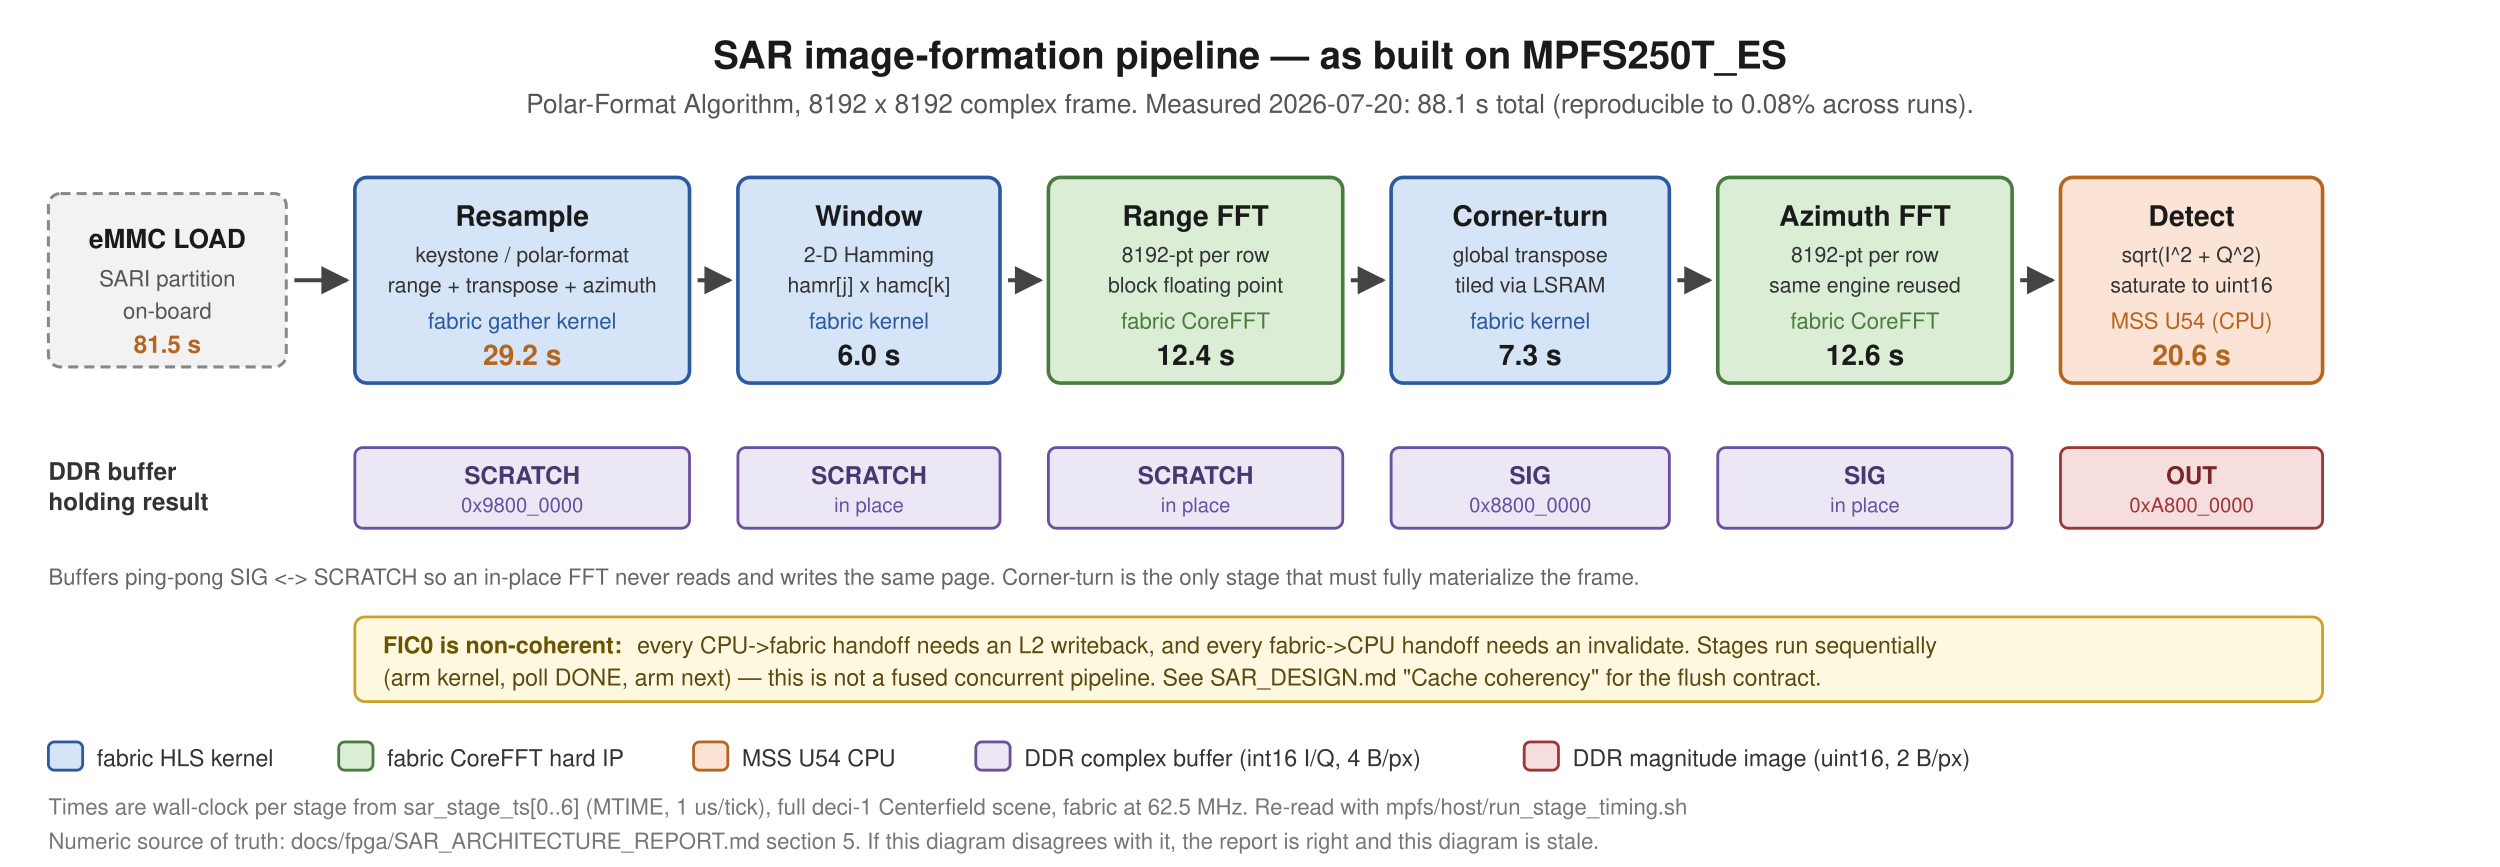
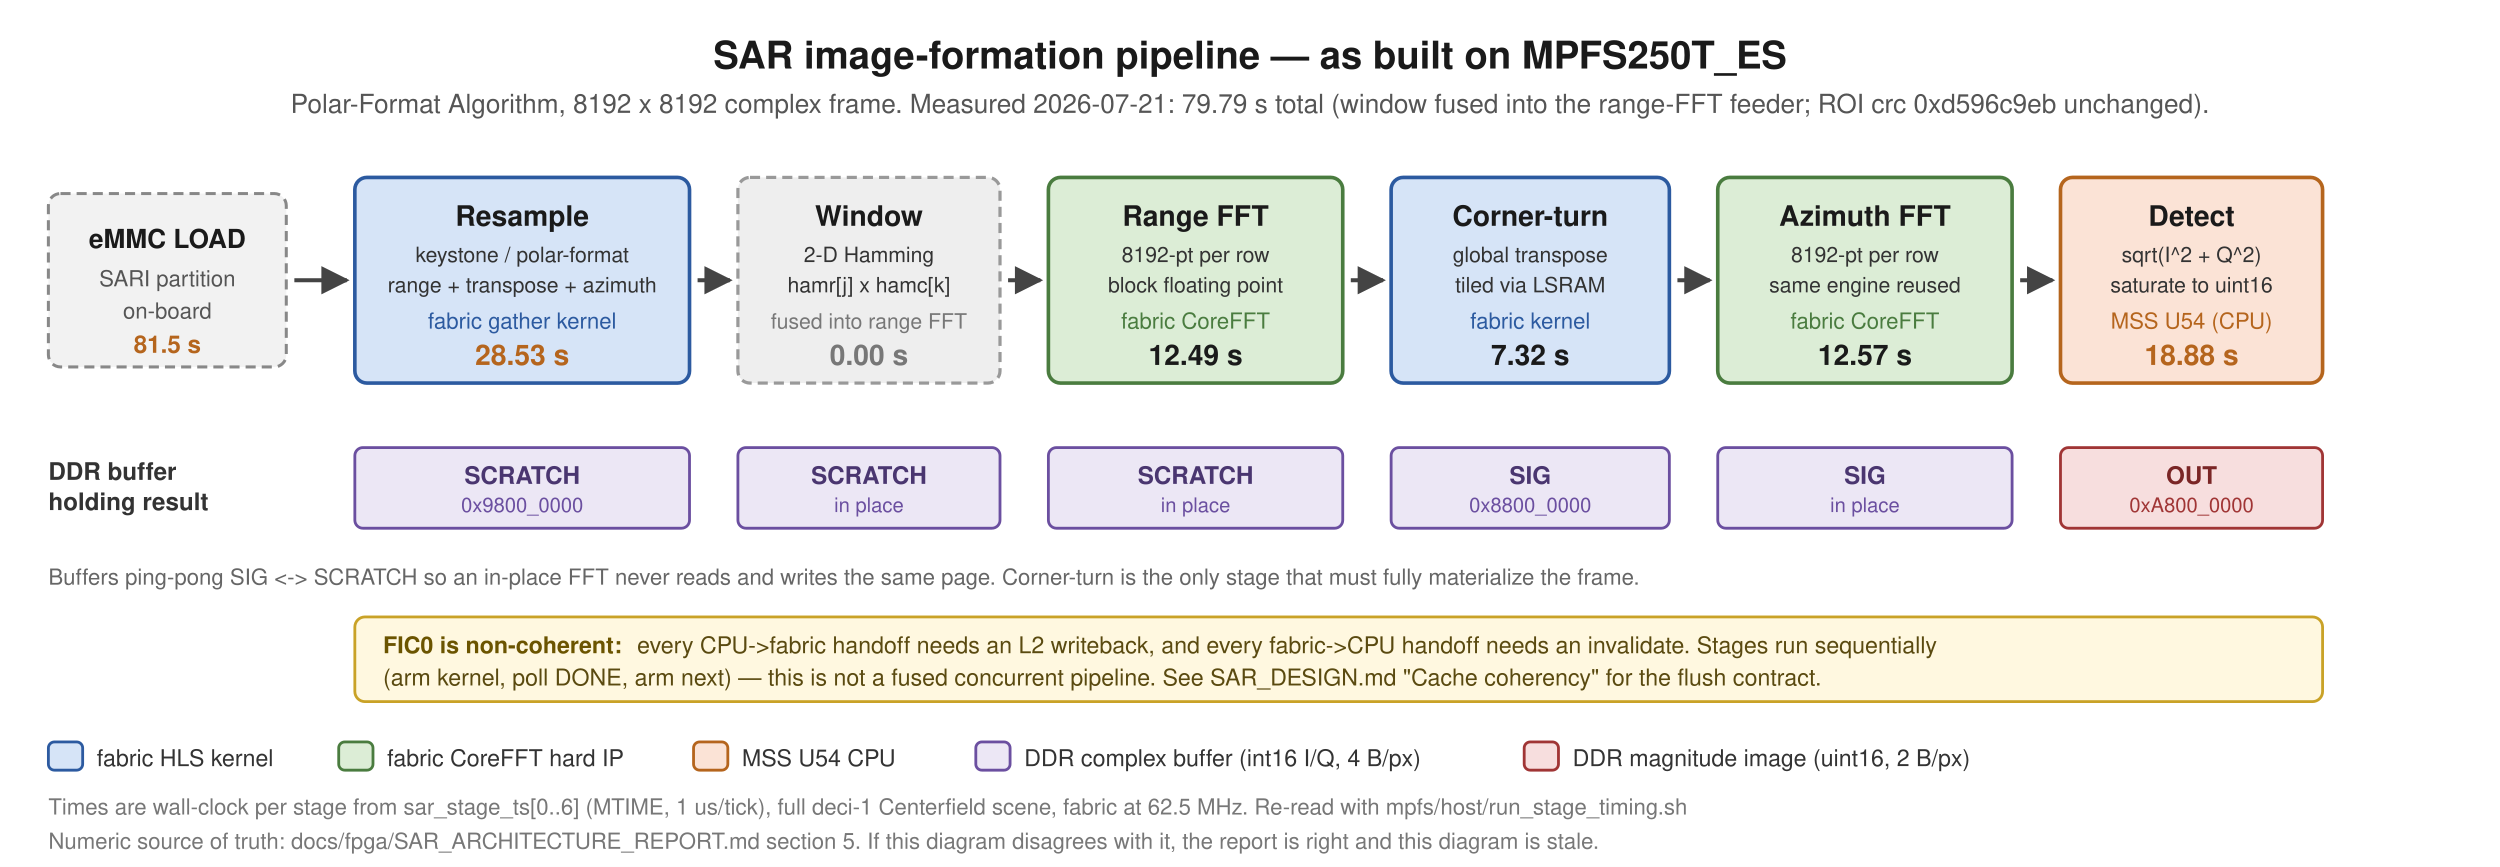
<svg xmlns="http://www.w3.org/2000/svg" viewBox="0 0 1240 430" width="1240" height="430" font-family="Segoe UI, Helvetica, Arial, sans-serif">
  <rect width="1240" height="430" fill="#ffffff" />
  <text x="620" y="34" text-anchor="middle" font-size="19" font-weight="600" fill="#1a1a1a">SAR image-formation pipeline — as built on MPFS250T_ES</text>
-   <text x="620" y="56" text-anchor="middle" font-size="13" fill="#555555">Polar-Format Algorithm, 8192 x 8192 complex frame. Measured 2026-07-20: 88.1 s total (reproducible to 0.08% across runs).</text>
+   <text x="620" y="56" text-anchor="middle" font-size="13" fill="#555555">Polar-Format Algorithm, 8192 x 8192 complex frame. Measured 2026-07-21: 79.79 s total (window fused into the range-FFT feeder; ROI crc 0xd596c9eb unchanged).</text>
  <rect x="24" y="96" width="118" height="86" rx="6" fill="#f2f2f2" stroke="#888888" stroke-width="1.5" stroke-dasharray="5 3" />
  <text x="83" y="123" text-anchor="middle" font-size="13" font-weight="600" fill="#1a1a1a">eMMC LOAD</text>
  <text x="83" y="142" text-anchor="middle" font-size="11" fill="#555555">SARI partition</text>
  <text x="83" y="158" text-anchor="middle" font-size="11" fill="#555555">on-board</text>
  <text x="83" y="175" text-anchor="middle" font-size="12" font-weight="600" fill="#b5651d">81.5 s</text>
  <path d="M 146 139 L 172 139" stroke="#444444" stroke-width="2" marker-end="url(#ah)" />
  <defs>
    <marker id="ah" viewBox="0 0 10 10" refX="9" refY="5" markerWidth="7" markerHeight="7" orient="auto-start-reverse">
      <path d="M 0 0 L 10 5 L 0 10 z" fill="#444444" />
    </marker>
  </defs>
  <rect x="176" y="88" width="166" height="102" rx="6" fill="#d6e4f7" stroke="#2c5aa0" stroke-width="1.8" />
  <text x="259" y="112" text-anchor="middle" font-size="14" font-weight="600" fill="#1a1a1a">Resample</text>
  <text x="259" y="130" text-anchor="middle" font-size="10.5" fill="#333333">keystone / polar-format</text>
  <text x="259" y="145" text-anchor="middle" font-size="10.5" fill="#333333">range + transpose + azimuth</text>
  <text x="259" y="163" text-anchor="middle" font-size="11" fill="#2c5aa0">fabric gather kernel</text>
-   <text x="259" y="181" text-anchor="middle" font-size="14" font-weight="700" fill="#b5651d">29.2 s</text>
-   <rect x="366" y="88" width="130" height="102" rx="6" fill="#d6e4f7" stroke="#2c5aa0" stroke-width="1.8" />
+   <text x="259" y="181" text-anchor="middle" font-size="14" font-weight="700" fill="#b5651d">28.53 s</text>
+   <rect x="366" y="88" width="130" height="102" rx="6" fill="#eeeeee" stroke="#999999" stroke-width="1.6" stroke-dasharray="5 3" />
  <text x="431" y="112" text-anchor="middle" font-size="14" font-weight="600" fill="#1a1a1a">Window</text>
  <text x="431" y="130" text-anchor="middle" font-size="10.5" fill="#333333">2-D Hamming</text>
  <text x="431" y="145" text-anchor="middle" font-size="10.5" fill="#333333">hamr[j] x hamc[k]</text>
-   <text x="431" y="163" text-anchor="middle" font-size="11" fill="#2c5aa0">fabric kernel</text>
-   <text x="431" y="181" text-anchor="middle" font-size="14" font-weight="700" fill="#1a1a1a">6.0 s</text>
+   <text x="431" y="163" text-anchor="middle" font-size="10.5" fill="#777777">fused into range FFT</text>
+   <text x="431" y="181" text-anchor="middle" font-size="14" font-weight="700" fill="#777777">0.00 s</text>
  <rect x="520" y="88" width="146" height="102" rx="6" fill="#dcedd6" stroke="#4a7c3f" stroke-width="1.8" />
  <text x="593" y="112" text-anchor="middle" font-size="14" font-weight="600" fill="#1a1a1a">Range FFT</text>
  <text x="593" y="130" text-anchor="middle" font-size="10.5" fill="#333333">8192-pt per row</text>
  <text x="593" y="145" text-anchor="middle" font-size="10.5" fill="#333333">block floating point</text>
  <text x="593" y="163" text-anchor="middle" font-size="11" fill="#4a7c3f">fabric CoreFFT</text>
-   <text x="593" y="181" text-anchor="middle" font-size="14" font-weight="700" fill="#1a1a1a">12.4 s</text>
+   <text x="593" y="181" text-anchor="middle" font-size="14" font-weight="700" fill="#1a1a1a">12.49 s</text>
  <rect x="690" y="88" width="138" height="102" rx="6" fill="#d6e4f7" stroke="#2c5aa0" stroke-width="1.8" />
  <text x="759" y="112" text-anchor="middle" font-size="14" font-weight="600" fill="#1a1a1a">Corner-turn</text>
  <text x="759" y="130" text-anchor="middle" font-size="10.5" fill="#333333">global transpose</text>
  <text x="759" y="145" text-anchor="middle" font-size="10.5" fill="#333333">tiled via LSRAM</text>
  <text x="759" y="163" text-anchor="middle" font-size="11" fill="#2c5aa0">fabric kernel</text>
-   <text x="759" y="181" text-anchor="middle" font-size="14" font-weight="700" fill="#1a1a1a">7.3 s</text>
+   <text x="759" y="181" text-anchor="middle" font-size="14" font-weight="700" fill="#1a1a1a">7.32 s</text>
  <rect x="852" y="88" width="146" height="102" rx="6" fill="#dcedd6" stroke="#4a7c3f" stroke-width="1.8" />
  <text x="925" y="112" text-anchor="middle" font-size="14" font-weight="600" fill="#1a1a1a">Azimuth FFT</text>
  <text x="925" y="130" text-anchor="middle" font-size="10.5" fill="#333333">8192-pt per row</text>
  <text x="925" y="145" text-anchor="middle" font-size="10.5" fill="#333333">same engine reused</text>
  <text x="925" y="163" text-anchor="middle" font-size="11" fill="#4a7c3f">fabric CoreFFT</text>
-   <text x="925" y="181" text-anchor="middle" font-size="14" font-weight="700" fill="#1a1a1a">12.6 s</text>
+   <text x="925" y="181" text-anchor="middle" font-size="14" font-weight="700" fill="#1a1a1a">12.57 s</text>
  <rect x="1022" y="88" width="130" height="102" rx="6" fill="#fbe3d6" stroke="#b5651d" stroke-width="1.8" />
  <text x="1087" y="112" text-anchor="middle" font-size="14" font-weight="600" fill="#1a1a1a">Detect</text>
  <text x="1087" y="130" text-anchor="middle" font-size="10.5" fill="#333333">sqrt(I^2 + Q^2)</text>
  <text x="1087" y="145" text-anchor="middle" font-size="10.5" fill="#333333">saturate to uint16</text>
  <text x="1087" y="163" text-anchor="middle" font-size="11" fill="#b5651d">MSS U54 (CPU)</text>
-   <text x="1087" y="181" text-anchor="middle" font-size="14" font-weight="700" fill="#b5651d">20.6 s</text>
+   <text x="1087" y="181" text-anchor="middle" font-size="14" font-weight="700" fill="#b5651d">18.88 s</text>
  <path d="M 346 139 L 362 139" stroke="#444444" stroke-width="2" marker-end="url(#ah)" />
  <path d="M 500 139 L 516 139" stroke="#444444" stroke-width="2" marker-end="url(#ah)" />
  <path d="M 670 139 L 686 139" stroke="#444444" stroke-width="2" marker-end="url(#ah)" />
  <path d="M 832 139 L 848 139" stroke="#444444" stroke-width="2" marker-end="url(#ah)" />
  <path d="M 1002 139 L 1018 139" stroke="#444444" stroke-width="2" marker-end="url(#ah)" />
  <text x="24" y="238" font-size="12" font-weight="600" fill="#333333">DDR buffer</text>
  <text x="24" y="253" font-size="12" font-weight="600" fill="#333333">holding result</text>
  <rect x="176" y="222" width="166" height="40" rx="4" fill="#ece7f5" stroke="#6b4fa0" stroke-width="1.4" />
  <text x="259" y="240" text-anchor="middle" font-size="12" font-weight="600" fill="#4a3670">SCRATCH</text>
  <text x="259" y="254" text-anchor="middle" font-size="10" fill="#6b4fa0">0x9800_0000</text>
  <rect x="366" y="222" width="130" height="40" rx="4" fill="#ece7f5" stroke="#6b4fa0" stroke-width="1.4" />
  <text x="431" y="240" text-anchor="middle" font-size="12" font-weight="600" fill="#4a3670">SCRATCH</text>
  <text x="431" y="254" text-anchor="middle" font-size="10" fill="#6b4fa0">in place</text>
  <rect x="520" y="222" width="146" height="40" rx="4" fill="#ece7f5" stroke="#6b4fa0" stroke-width="1.4" />
  <text x="593" y="240" text-anchor="middle" font-size="12" font-weight="600" fill="#4a3670">SCRATCH</text>
  <text x="593" y="254" text-anchor="middle" font-size="10" fill="#6b4fa0">in place</text>
  <rect x="690" y="222" width="138" height="40" rx="4" fill="#ece7f5" stroke="#6b4fa0" stroke-width="1.4" />
  <text x="759" y="240" text-anchor="middle" font-size="12" font-weight="600" fill="#4a3670">SIG</text>
  <text x="759" y="254" text-anchor="middle" font-size="10" fill="#6b4fa0">0x8800_0000</text>
  <rect x="852" y="222" width="146" height="40" rx="4" fill="#ece7f5" stroke="#6b4fa0" stroke-width="1.4" />
  <text x="925" y="240" text-anchor="middle" font-size="12" font-weight="600" fill="#4a3670">SIG</text>
  <text x="925" y="254" text-anchor="middle" font-size="10" fill="#6b4fa0">in place</text>
  <rect x="1022" y="222" width="130" height="40" rx="4" fill="#f7dede" stroke="#a03535" stroke-width="1.4" />
  <text x="1087" y="240" text-anchor="middle" font-size="12" font-weight="600" fill="#7a2626">OUT</text>
  <text x="1087" y="254" text-anchor="middle" font-size="10" fill="#a03535">0xA800_0000</text>
  <text x="24" y="290" font-size="11" fill="#666666">Buffers ping-pong SIG &lt;-&gt; SCRATCH so an in-place FFT never reads and writes the same page. Corner-turn is the only stage that must fully materialize the frame.</text>
  <rect x="176" y="306" width="976" height="42" rx="5" fill="#fff8e0" stroke="#c9a227" stroke-width="1.4" />
  <text x="190" y="324" font-size="11.5" font-weight="600" fill="#6b5400">FIC0 is non-coherent:</text>
  <text x="316" y="324" font-size="11.5" fill="#5a4a10">every CPU-&gt;fabric handoff needs an L2 writeback, and every fabric-&gt;CPU handoff needs an invalidate. Stages run sequentially</text>
  <text x="190" y="340" font-size="11.5" fill="#5a4a10">(arm kernel, poll DONE, arm next) — this is not a fused concurrent pipeline. See SAR_DESIGN.md "Cache coherency" for the flush contract.</text>
  <rect x="24" y="368" width="17" height="14" rx="3" fill="#d6e4f7" stroke="#2c5aa0" stroke-width="1.4" />
  <text x="48" y="380" font-size="11.5" fill="#333333">fabric HLS kernel</text>
  <rect x="168" y="368" width="17" height="14" rx="3" fill="#dcedd6" stroke="#4a7c3f" stroke-width="1.4" />
  <text x="192" y="380" font-size="11.5" fill="#333333">fabric CoreFFT hard IP</text>
  <rect x="344" y="368" width="17" height="14" rx="3" fill="#fbe3d6" stroke="#b5651d" stroke-width="1.4" />
  <text x="368" y="380" font-size="11.5" fill="#333333">MSS U54 CPU</text>
  <rect x="484" y="368" width="17" height="14" rx="3" fill="#ece7f5" stroke="#6b4fa0" stroke-width="1.4" />
  <text x="508" y="380" font-size="11.5" fill="#333333">DDR complex buffer (int16 I/Q, 4 B/px)</text>
  <rect x="756" y="368" width="17" height="14" rx="3" fill="#f7dede" stroke="#a03535" stroke-width="1.4" />
  <text x="780" y="380" font-size="11.5" fill="#333333">DDR magnitude image (uint16, 2 B/px)</text>
  <text x="24" y="404" font-size="11" fill="#777777">Times are wall-clock per stage from sar_stage_ts[0..6] (MTIME, 1 us/tick), full deci-1 Centerfield scene, fabric at 62.5 MHz. Re-read with mpfs/host/run_stage_timing.sh</text>
  <text x="24" y="421" font-size="11" fill="#777777">Numeric source of truth: docs/fpga/SAR_ARCHITECTURE_REPORT.md section 5. If this diagram disagrees with it, the report is right and this diagram is stale.</text>
</svg>
